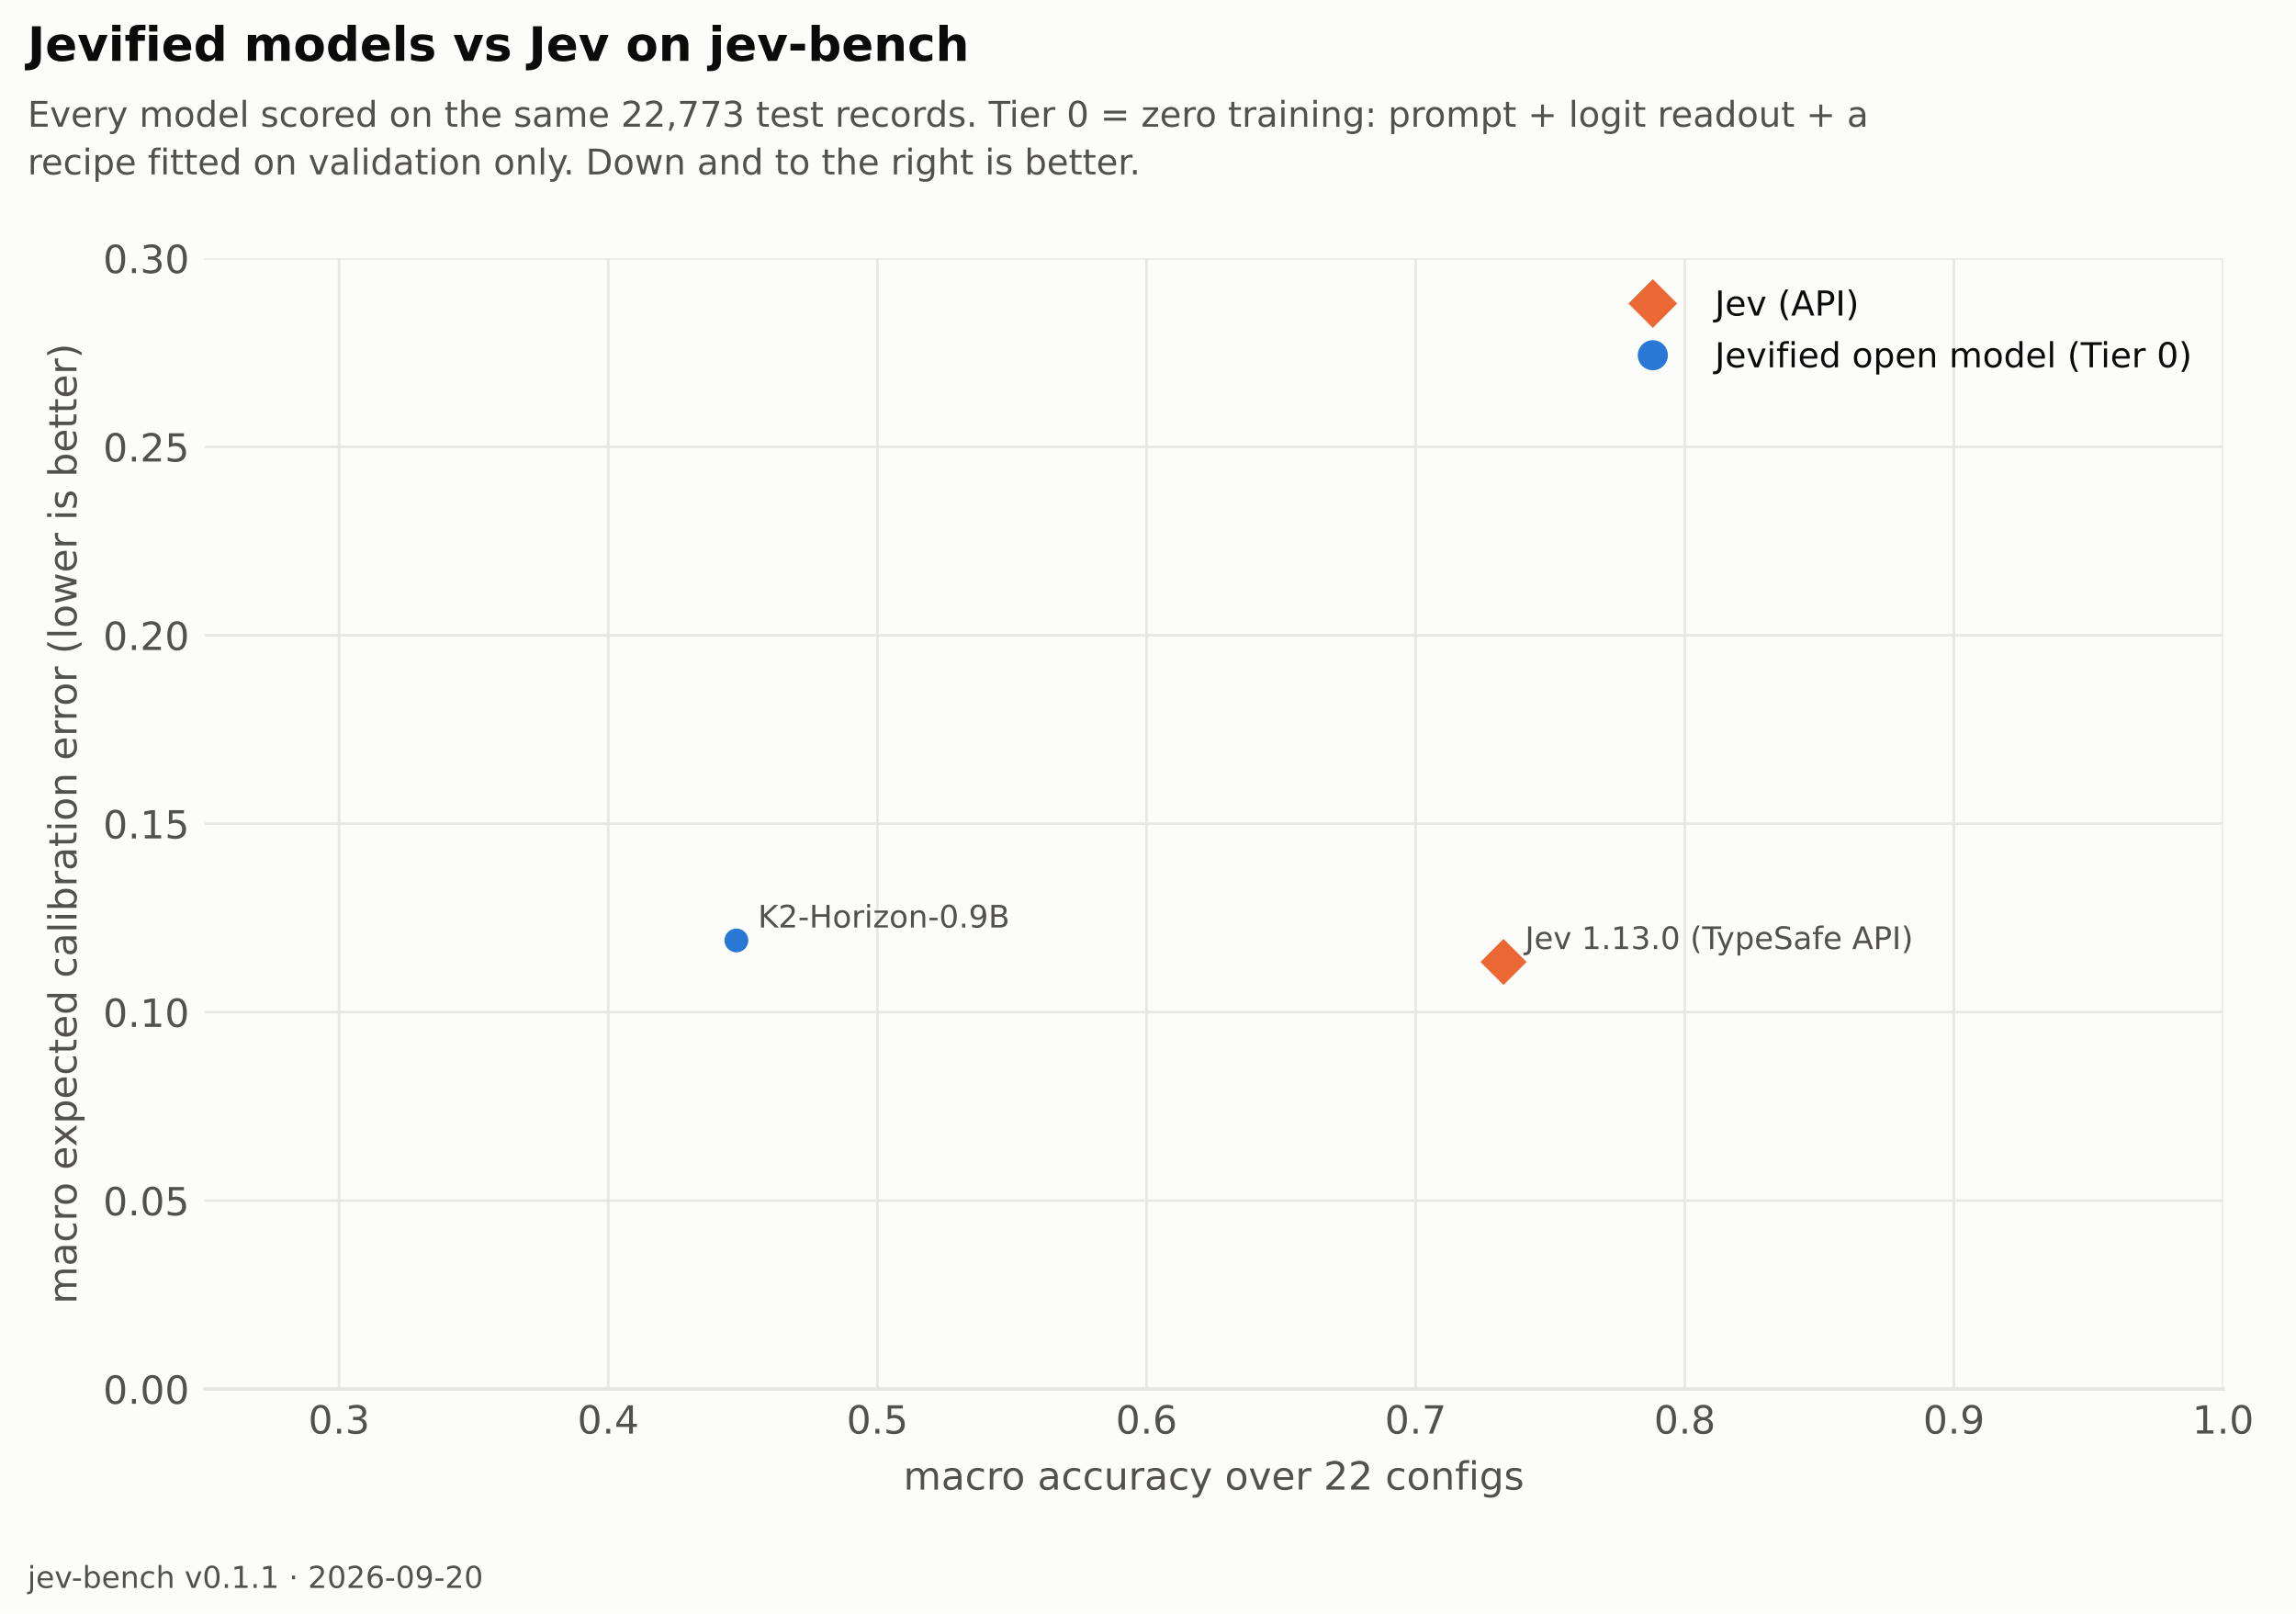
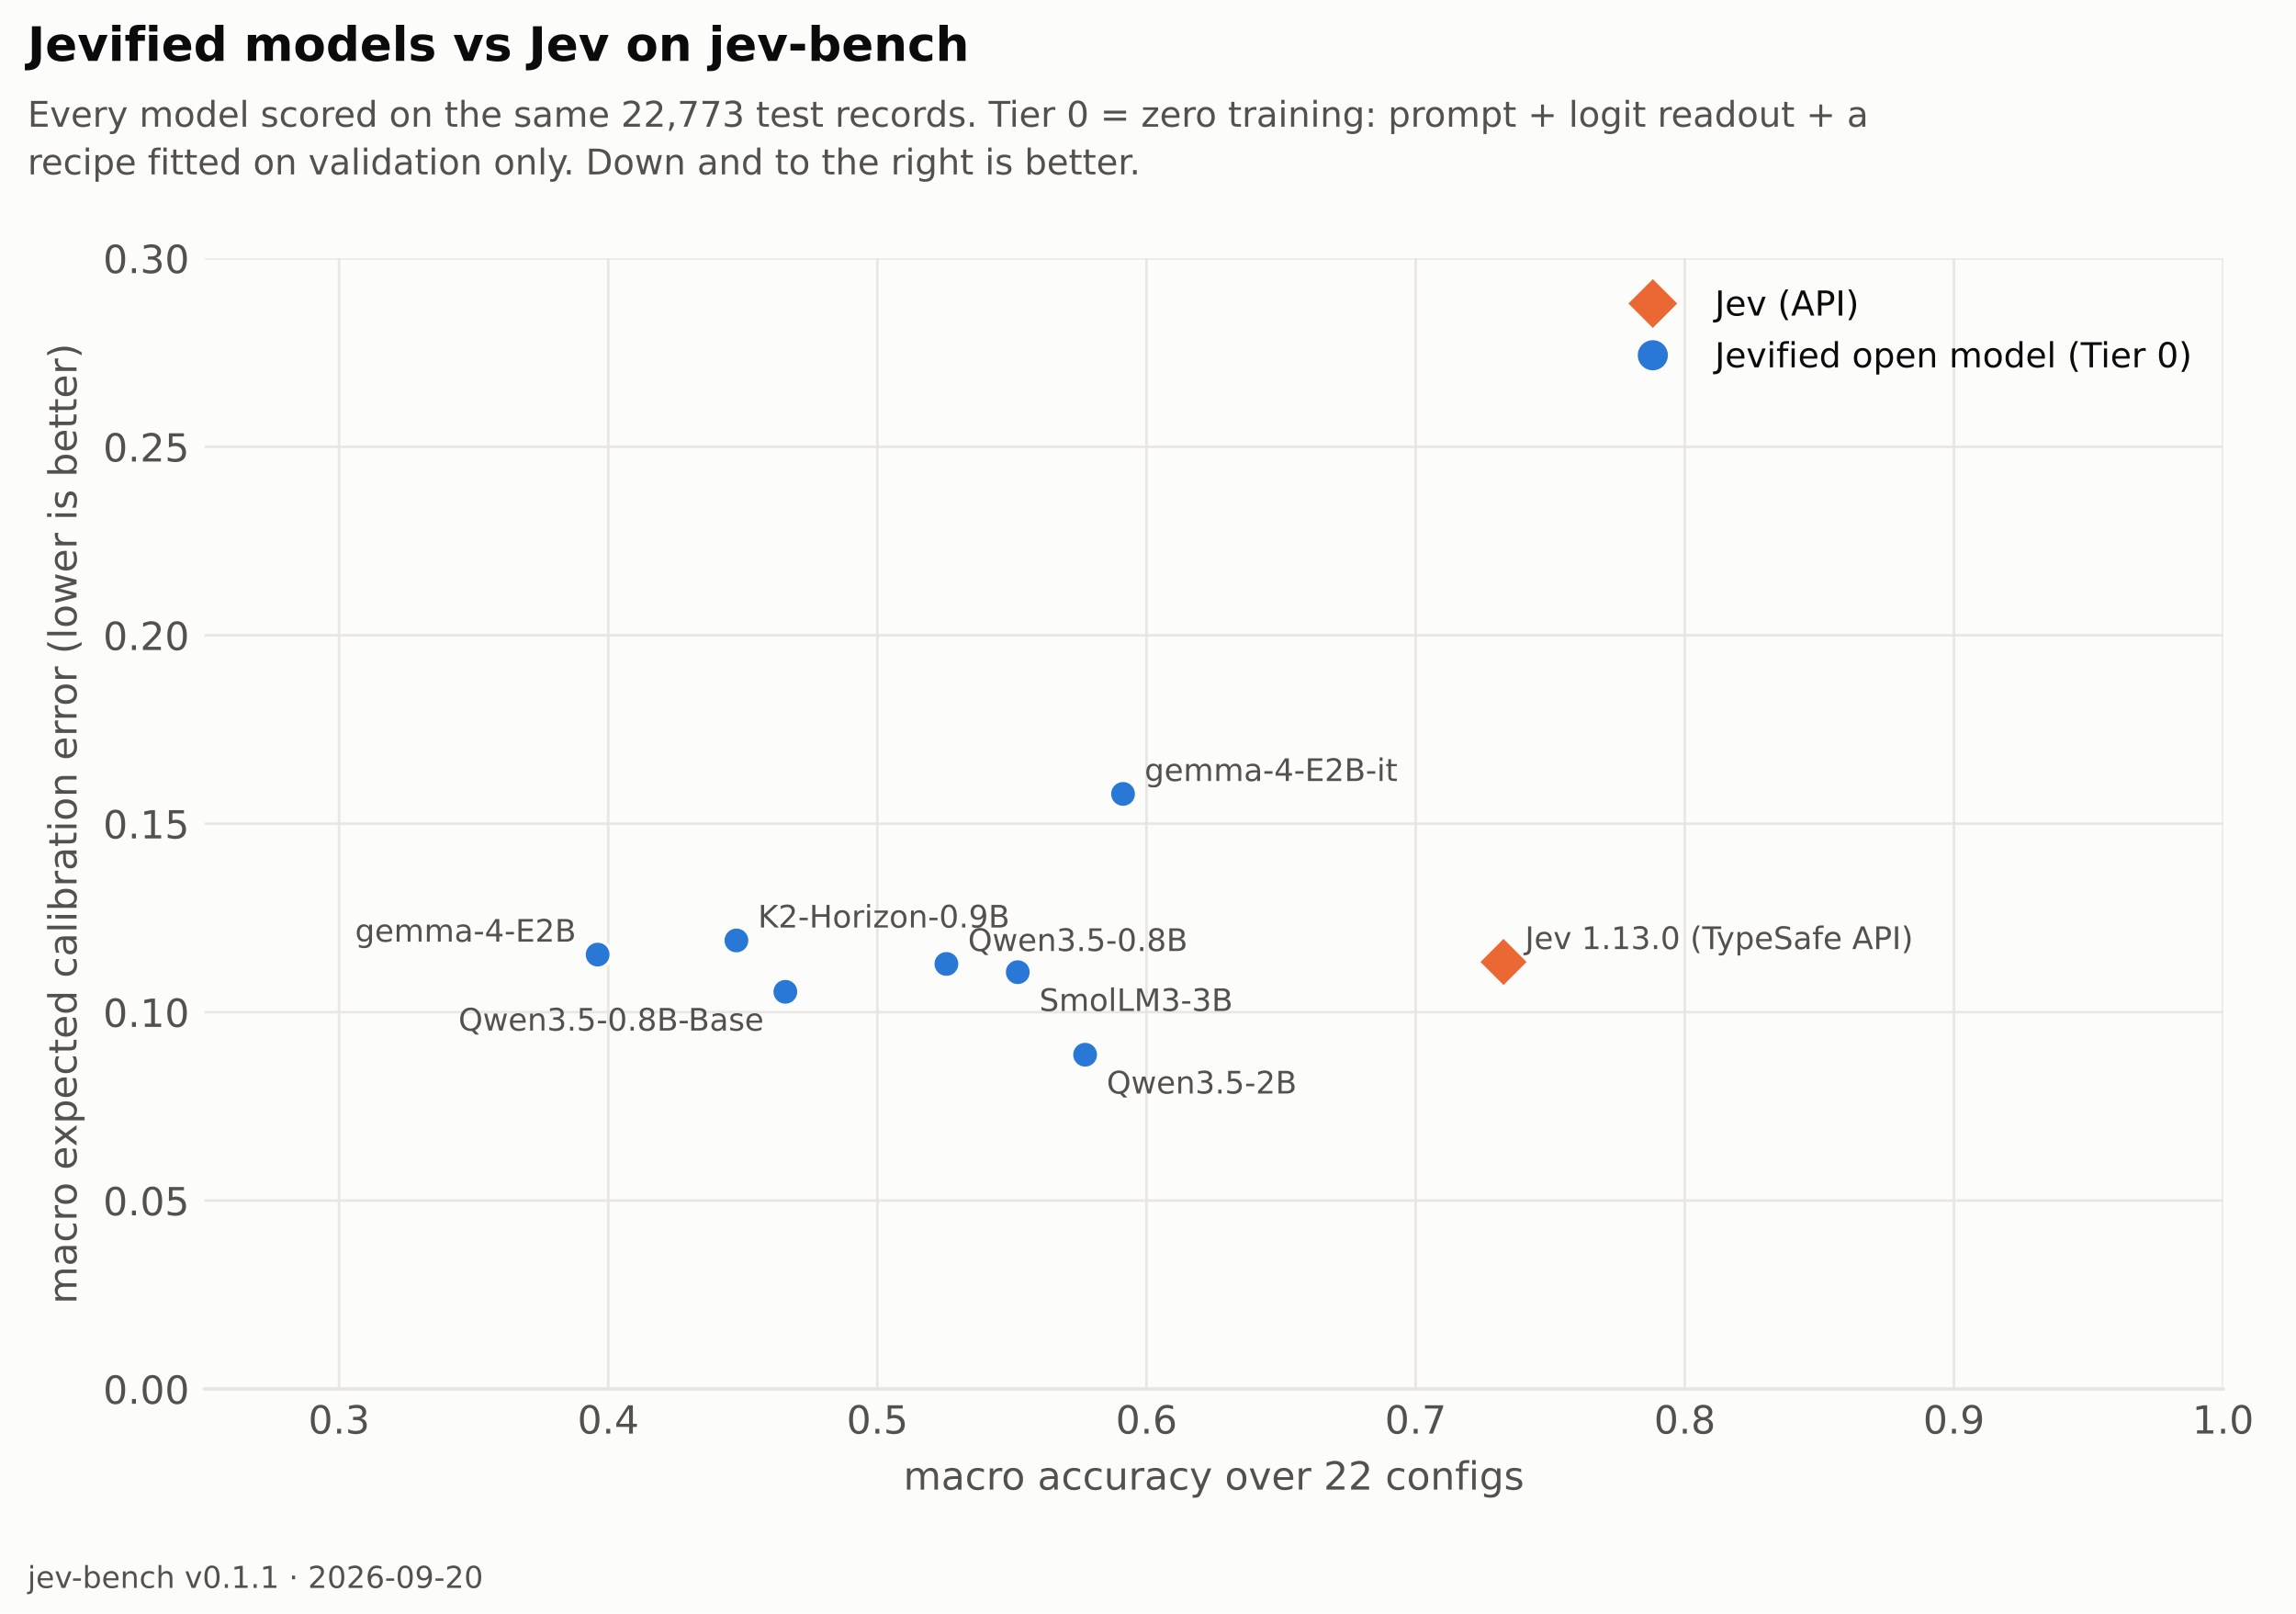
<svg xmlns="http://www.w3.org/2000/svg" xmlns:xlink="http://www.w3.org/1999/xlink" width="532.8pt" height="374.4pt" viewBox="0 0 532.8 374.4" version="1.1">
  <defs>
    <style type="text/css">*{stroke-linejoin: round; stroke-linecap: butt}</style>
  </defs>
  <g id="figure_1">
    <g id="patch_1">
      <path d="M 0 374.4  L 532.8 374.4  L 532.8 0  L 0 0  z " style="fill: #fcfcfb" />
    </g>
    <g id="axes_1">
      <g id="patch_2">
        <path d="M 47.462 322.258  L 515.88 322.258  L 515.88 59.939  L 47.462 59.939  z " style="fill: #fcfcfb" />
      </g>
      <g id="matplotlib.axis_1">
        <g id="xtick_1">
          <g id="line2d_1">
-             <path d="M 78.69 322.258  L 78.69 59.939  " clip-path="url(#pd277beba91)" style="fill: none; stroke: #e6e5e1; stroke-opacity: 0.9; stroke-width: 0.6; stroke-linecap: square" />
+             <path d="M 78.69 322.258  L 78.69 59.939  " clip-path="url(#pa7c979b024)" style="fill: none; stroke: #e6e5e1; stroke-opacity: 0.9; stroke-width: 0.6; stroke-linecap: square" />
          </g>
          <g id="line2d_2" />
          <g id="text_1">
            <text style="font-size: 9px; font-family: 'DejaVu Sans'; text-anchor: middle; fill: #52514e" x="78.69" y="332.596" transform="rotate(-0 78.68997 332.5958)">0.3</text>
          </g>
        </g>
        <g id="xtick_2">
          <g id="line2d_3">
-             <path d="M 141.146 322.258  L 141.146 59.939  " clip-path="url(#pd277beba91)" style="fill: none; stroke: #e6e5e1; stroke-opacity: 0.9; stroke-width: 0.6; stroke-linecap: square" />
+             <path d="M 141.146 322.258  L 141.146 59.939  " clip-path="url(#pa7c979b024)" style="fill: none; stroke: #e6e5e1; stroke-opacity: 0.9; stroke-width: 0.6; stroke-linecap: square" />
          </g>
          <g id="line2d_4" />
          <g id="text_2">
            <text style="font-size: 9px; font-family: 'DejaVu Sans'; text-anchor: middle; fill: #52514e" x="141.146" y="332.596" transform="rotate(-0 141.1457 332.5958)">0.4</text>
          </g>
        </g>
        <g id="xtick_3">
          <g id="line2d_5">
-             <path d="M 203.601 322.258  L 203.601 59.939  " clip-path="url(#pd277beba91)" style="fill: none; stroke: #e6e5e1; stroke-opacity: 0.9; stroke-width: 0.6; stroke-linecap: square" />
+             <path d="M 203.601 322.258  L 203.601 59.939  " clip-path="url(#pa7c979b024)" style="fill: none; stroke: #e6e5e1; stroke-opacity: 0.9; stroke-width: 0.6; stroke-linecap: square" />
          </g>
          <g id="line2d_6" />
          <g id="text_3">
            <text style="font-size: 9px; font-family: 'DejaVu Sans'; text-anchor: middle; fill: #52514e" x="203.601" y="332.596" transform="rotate(-0 203.6014 332.5958)">0.5</text>
          </g>
        </g>
        <g id="xtick_4">
          <g id="line2d_7">
-             <path d="M 266.057 322.258  L 266.057 59.939  " clip-path="url(#pd277beba91)" style="fill: none; stroke: #e6e5e1; stroke-opacity: 0.9; stroke-width: 0.6; stroke-linecap: square" />
+             <path d="M 266.057 322.258  L 266.057 59.939  " clip-path="url(#pa7c979b024)" style="fill: none; stroke: #e6e5e1; stroke-opacity: 0.9; stroke-width: 0.6; stroke-linecap: square" />
          </g>
          <g id="line2d_8" />
          <g id="text_4">
            <text style="font-size: 9px; font-family: 'DejaVu Sans'; text-anchor: middle; fill: #52514e" x="266.057" y="332.596" transform="rotate(-0 266.0571 332.5958)">0.6</text>
          </g>
        </g>
        <g id="xtick_5">
          <g id="line2d_9">
-             <path d="M 328.513 322.258  L 328.513 59.939  " clip-path="url(#pd277beba91)" style="fill: none; stroke: #e6e5e1; stroke-opacity: 0.9; stroke-width: 0.6; stroke-linecap: square" />
+             <path d="M 328.513 322.258  L 328.513 59.939  " clip-path="url(#pa7c979b024)" style="fill: none; stroke: #e6e5e1; stroke-opacity: 0.9; stroke-width: 0.6; stroke-linecap: square" />
          </g>
          <g id="line2d_10" />
          <g id="text_5">
            <text style="font-size: 9px; font-family: 'DejaVu Sans'; text-anchor: middle; fill: #52514e" x="328.513" y="332.596" transform="rotate(-0 328.5128 332.5958)">0.7</text>
          </g>
        </g>
        <g id="xtick_6">
          <g id="line2d_11">
-             <path d="M 390.969 322.258  L 390.969 59.939  " clip-path="url(#pd277beba91)" style="fill: none; stroke: #e6e5e1; stroke-opacity: 0.9; stroke-width: 0.6; stroke-linecap: square" />
+             <path d="M 390.969 322.258  L 390.969 59.939  " clip-path="url(#pa7c979b024)" style="fill: none; stroke: #e6e5e1; stroke-opacity: 0.9; stroke-width: 0.6; stroke-linecap: square" />
          </g>
          <g id="line2d_12" />
          <g id="text_6">
            <text style="font-size: 9px; font-family: 'DejaVu Sans'; text-anchor: middle; fill: #52514e" x="390.969" y="332.596" transform="rotate(-0 390.9686 332.5958)">0.8</text>
          </g>
        </g>
        <g id="xtick_7">
          <g id="line2d_13">
-             <path d="M 453.424 322.258  L 453.424 59.939  " clip-path="url(#pd277beba91)" style="fill: none; stroke: #e6e5e1; stroke-opacity: 0.9; stroke-width: 0.6; stroke-linecap: square" />
+             <path d="M 453.424 322.258  L 453.424 59.939  " clip-path="url(#pa7c979b024)" style="fill: none; stroke: #e6e5e1; stroke-opacity: 0.9; stroke-width: 0.6; stroke-linecap: square" />
          </g>
          <g id="line2d_14" />
          <g id="text_7">
            <text style="font-size: 9px; font-family: 'DejaVu Sans'; text-anchor: middle; fill: #52514e" x="453.424" y="332.596" transform="rotate(-0 453.4243 332.5958)">0.9</text>
          </g>
        </g>
        <g id="xtick_8">
          <g id="line2d_15">
-             <path d="M 515.88 322.258  L 515.88 59.939  " clip-path="url(#pd277beba91)" style="fill: none; stroke: #e6e5e1; stroke-opacity: 0.9; stroke-width: 0.6; stroke-linecap: square" />
+             <path d="M 515.88 322.258  L 515.88 59.939  " clip-path="url(#pa7c979b024)" style="fill: none; stroke: #e6e5e1; stroke-opacity: 0.9; stroke-width: 0.6; stroke-linecap: square" />
          </g>
          <g id="line2d_16" />
          <g id="text_8">
            <text style="font-size: 9px; font-family: 'DejaVu Sans'; text-anchor: middle; fill: #52514e" x="515.88" y="332.596" transform="rotate(-0 515.88 332.5958)">1.0</text>
          </g>
        </g>
        <g id="text_9">
          <text style="font-size: 9px; font-family: 'DejaVu Sans'; text-anchor: middle; fill: #52514e" x="281.671" y="345.596" transform="rotate(-0 281.6711 345.5965)">macro accuracy over 22 configs</text>
        </g>
      </g>
      <g id="matplotlib.axis_2">
        <g id="ytick_1">
          <g id="line2d_17">
-             <path d="M 47.462 322.258  L 515.88 322.258  " clip-path="url(#pd277beba91)" style="fill: none; stroke: #e6e5e1; stroke-opacity: 0.9; stroke-width: 0.6; stroke-linecap: square" />
+             <path d="M 47.462 322.258  L 515.88 322.258  " clip-path="url(#pa7c979b024)" style="fill: none; stroke: #e6e5e1; stroke-opacity: 0.9; stroke-width: 0.6; stroke-linecap: square" />
          </g>
          <g id="line2d_18" />
          <g id="text_10">
            <text style="font-size: 9px; font-family: 'DejaVu Sans'; text-anchor: end; fill: #52514e" x="43.962" y="325.677" transform="rotate(-0 43.96211 325.6768)">0.00</text>
          </g>
        </g>
        <g id="ytick_2">
          <g id="line2d_19">
-             <path d="M 47.462 278.538  L 515.88 278.538  " clip-path="url(#pd277beba91)" style="fill: none; stroke: #e6e5e1; stroke-opacity: 0.9; stroke-width: 0.6; stroke-linecap: square" />
+             <path d="M 47.462 278.538  L 515.88 278.538  " clip-path="url(#pa7c979b024)" style="fill: none; stroke: #e6e5e1; stroke-opacity: 0.9; stroke-width: 0.6; stroke-linecap: square" />
          </g>
          <g id="line2d_20" />
          <g id="text_11">
            <text style="font-size: 9px; font-family: 'DejaVu Sans'; text-anchor: end; fill: #52514e" x="43.962" y="281.957" transform="rotate(-0 43.96211 281.957)">0.05</text>
          </g>
        </g>
        <g id="ytick_3">
          <g id="line2d_21">
-             <path d="M 47.462 234.818  L 515.88 234.818  " clip-path="url(#pd277beba91)" style="fill: none; stroke: #e6e5e1; stroke-opacity: 0.9; stroke-width: 0.6; stroke-linecap: square" />
+             <path d="M 47.462 234.818  L 515.88 234.818  " clip-path="url(#pa7c979b024)" style="fill: none; stroke: #e6e5e1; stroke-opacity: 0.9; stroke-width: 0.6; stroke-linecap: square" />
          </g>
          <g id="line2d_22" />
          <g id="text_12">
            <text style="font-size: 9px; font-family: 'DejaVu Sans'; text-anchor: end; fill: #52514e" x="43.962" y="238.237" transform="rotate(-0 43.96211 238.2372)">0.10</text>
          </g>
        </g>
        <g id="ytick_4">
          <g id="line2d_23">
-             <path d="M 47.462 191.098  L 515.88 191.098  " clip-path="url(#pd277beba91)" style="fill: none; stroke: #e6e5e1; stroke-opacity: 0.9; stroke-width: 0.6; stroke-linecap: square" />
+             <path d="M 47.462 191.098  L 515.88 191.098  " clip-path="url(#pa7c979b024)" style="fill: none; stroke: #e6e5e1; stroke-opacity: 0.9; stroke-width: 0.6; stroke-linecap: square" />
          </g>
          <g id="line2d_24" />
          <g id="text_13">
            <text style="font-size: 9px; font-family: 'DejaVu Sans'; text-anchor: end; fill: #52514e" x="43.962" y="194.517" transform="rotate(-0 43.96211 194.5174)">0.15</text>
          </g>
        </g>
        <g id="ytick_5">
          <g id="line2d_25">
-             <path d="M 47.462 147.379  L 515.88 147.379  " clip-path="url(#pd277beba91)" style="fill: none; stroke: #e6e5e1; stroke-opacity: 0.9; stroke-width: 0.6; stroke-linecap: square" />
+             <path d="M 47.462 147.379  L 515.88 147.379  " clip-path="url(#pa7c979b024)" style="fill: none; stroke: #e6e5e1; stroke-opacity: 0.9; stroke-width: 0.6; stroke-linecap: square" />
          </g>
          <g id="line2d_26" />
          <g id="text_14">
            <text style="font-size: 9px; font-family: 'DejaVu Sans'; text-anchor: end; fill: #52514e" x="43.962" y="150.798" transform="rotate(-0 43.96211 150.7975)">0.20</text>
          </g>
        </g>
        <g id="ytick_6">
          <g id="line2d_27">
-             <path d="M 47.462 103.659  L 515.88 103.659  " clip-path="url(#pd277beba91)" style="fill: none; stroke: #e6e5e1; stroke-opacity: 0.9; stroke-width: 0.6; stroke-linecap: square" />
+             <path d="M 47.462 103.659  L 515.88 103.659  " clip-path="url(#pa7c979b024)" style="fill: none; stroke: #e6e5e1; stroke-opacity: 0.9; stroke-width: 0.6; stroke-linecap: square" />
          </g>
          <g id="line2d_28" />
          <g id="text_15">
            <text style="font-size: 9px; font-family: 'DejaVu Sans'; text-anchor: end; fill: #52514e" x="43.962" y="107.078" transform="rotate(-0 43.96211 107.0777)">0.25</text>
          </g>
        </g>
        <g id="ytick_7">
          <g id="line2d_29">
-             <path d="M 47.462 59.939  L 515.88 59.939  " clip-path="url(#pd277beba91)" style="fill: none; stroke: #e6e5e1; stroke-opacity: 0.9; stroke-width: 0.6; stroke-linecap: square" />
+             <path d="M 47.462 59.939  L 515.88 59.939  " clip-path="url(#pa7c979b024)" style="fill: none; stroke: #e6e5e1; stroke-opacity: 0.9; stroke-width: 0.6; stroke-linecap: square" />
          </g>
          <g id="line2d_30" />
          <g id="text_16">
            <text style="font-size: 9px; font-family: 'DejaVu Sans'; text-anchor: end; fill: #52514e" x="43.962" y="63.358" transform="rotate(-0 43.96211 63.35789)">0.30</text>
          </g>
        </g>
        <g id="text_17">
          <text style="font-size: 9px; font-family: 'DejaVu Sans'; text-anchor: middle; fill: #52514e" x="17.761" y="191.098" transform="rotate(-90 17.76094 191.0984)">macro expected calibration error (lower is better)</text>
        </g>
      </g>
      <g id="patch_3">
        <path d="M 47.462 322.258  L 515.88 322.258  " style="fill: none; stroke: #e6e5e1; stroke-width: 0.8; stroke-linejoin: miter; stroke-linecap: square" />
      </g>
      <g id="PathCollection_1">
        <defs>
-           <path id="m05378e06ce" d="M 0 5.916  L 5.916 0  L 0 -5.916  L -5.916 0  z " style="stroke: #fcfcfb; stroke-width: 0.8" />
+           <path id="maa17034c4a" d="M 0 5.916  L 5.916 0  L 0 -5.916  L -5.916 0  z " style="stroke: #fcfcfb; stroke-width: 0.8" />
        </defs>
-         <g clip-path="url(#pd277beba91)">
-           <use xlink:href="#m05378e06ce" x="348.901" y="223.178" style="fill: #eb6834; stroke: #fcfcfb; stroke-width: 0.8" />
+         <g clip-path="url(#pa7c979b024)">
+           <use xlink:href="#maa17034c4a" x="348.901" y="223.178" style="fill: #eb6834; stroke: #fcfcfb; stroke-width: 0.8" />
        </g>
      </g>
      <g id="PathCollection_2">
        <defs>
-           <path id="m5d205f6822" d="M 0 3.162  C 0.839 3.162 1.643 2.829 2.236 2.236  C 2.829 1.643 3.162 0.839 3.162 0  C 3.162 -0.839 2.829 -1.643 2.236 -2.236  C 1.643 -2.829 0.839 -3.162 0 -3.162  C -0.839 -3.162 -1.643 -2.829 -2.236 -2.236  C -2.829 -1.643 -3.162 -0.839 -3.162 0  C -3.162 0.839 -2.829 1.643 -2.236 2.236  C -1.643 2.829 -0.839 3.162 0 3.162  z " style="stroke: #fcfcfb; stroke-width: 0.8" />
+           <path id="ma00786bc31" d="M 0 3.162  C 0.839 3.162 1.643 2.829 2.236 2.236  C 2.829 1.643 3.162 0.839 3.162 0  C 3.162 -0.839 2.829 -1.643 2.236 -2.236  C 1.643 -2.829 0.839 -3.162 0 -3.162  C -0.839 -3.162 -1.643 -2.829 -2.236 -2.236  C -2.829 -1.643 -3.162 -0.839 -3.162 0  C -3.162 0.839 -2.829 1.643 -2.236 2.236  C -1.643 2.829 -0.839 3.162 0 3.162  z " style="stroke: #fcfcfb; stroke-width: 0.8" />
        </defs>
-         <g clip-path="url(#pd277beba91)">
-           <use xlink:href="#m5d205f6822" x="170.888" y="218.186" style="fill: #2a78d6; stroke: #fcfcfb; stroke-width: 0.8" />
+         <g clip-path="url(#pa7c979b024)">
+           <use xlink:href="#ma00786bc31" x="260.608" y="184.19" style="fill: #2a78d6; stroke: #fcfcfb; stroke-width: 0.8" />
+         </g>
+       </g>
+       <g id="PathCollection_3">
+         <g clip-path="url(#pa7c979b024)">
+           <use xlink:href="#ma00786bc31" x="251.808" y="244.694" style="fill: #2a78d6; stroke: #fcfcfb; stroke-width: 0.8" />
+         </g>
+       </g>
+       <g id="PathCollection_4">
+         <g clip-path="url(#pa7c979b024)">
+           <use xlink:href="#ma00786bc31" x="236.178" y="225.546" style="fill: #2a78d6; stroke: #fcfcfb; stroke-width: 0.8" />
+         </g>
+       </g>
+       <g id="PathCollection_5">
+         <g clip-path="url(#pa7c979b024)">
+           <use xlink:href="#ma00786bc31" x="219.617" y="223.634" style="fill: #2a78d6; stroke: #fcfcfb; stroke-width: 0.8" />
+         </g>
+       </g>
+       <g id="PathCollection_6">
+         <g clip-path="url(#pa7c979b024)">
+           <use xlink:href="#ma00786bc31" x="182.245" y="230.098" style="fill: #2a78d6; stroke: #fcfcfb; stroke-width: 0.8" />
+         </g>
+       </g>
+       <g id="PathCollection_7">
+         <g clip-path="url(#pa7c979b024)">
+           <use xlink:href="#ma00786bc31" x="170.888" y="218.186" style="fill: #2a78d6; stroke: #fcfcfb; stroke-width: 0.8" />
+         </g>
+       </g>
+       <g id="PathCollection_8">
+         <g clip-path="url(#pa7c979b024)">
+           <use xlink:href="#ma00786bc31" x="138.687" y="221.47" style="fill: #2a78d6; stroke: #fcfcfb; stroke-width: 0.8" />
        </g>
      </g>
      <g id="text_18">
+         <text style="font-size: 7.2px; font-family: 'DejaVu Sans'; text-anchor: end; fill: #52514e" x="133.687" y="218.47" transform="rotate(-0 133.6873 218.4698)">gemma-4-E2B</text>
+       </g>
+       <g id="text_19">
        <text style="font-size: 7.2px; font-family: 'DejaVu Sans'; text-anchor: start; fill: #52514e" x="175.888" y="215.186" transform="rotate(-0 175.8881 215.1857)">K2-Horizon-0.9B</text>
      </g>
-       <g id="text_19">
+       <g id="text_20">
+         <text style="font-size: 7.2px; font-family: 'DejaVu Sans'; text-anchor: end; fill: #52514e" x="177.245" y="239.098" transform="rotate(-0 177.2445 239.098)">Qwen3.5-0.8B-Base</text>
+       </g>
+       <g id="text_21">
+         <text style="font-size: 7.2px; font-family: 'DejaVu Sans'; text-anchor: start; fill: #52514e" x="224.617" y="220.634" transform="rotate(-0 224.6168 220.6342)">Qwen3.5-0.8B</text>
+       </g>
+       <g id="text_22">
+         <text style="font-size: 7.2px; font-family: 'DejaVu Sans'; text-anchor: start; fill: #52514e" x="241.178" y="234.546" transform="rotate(-0 241.178 234.5463)">SmolLM3-3B</text>
+       </g>
+       <g id="text_23">
+         <text style="font-size: 7.2px; font-family: 'DejaVu Sans'; text-anchor: start; fill: #52514e" x="256.808" y="253.694" transform="rotate(-0 256.8075 253.6938)">Qwen3.5-2B</text>
+       </g>
+       <g id="text_24">
+         <text style="font-size: 7.2px; font-family: 'DejaVu Sans'; text-anchor: start; fill: #52514e" x="265.608" y="181.19" transform="rotate(-0 265.6081 181.1901)">gemma-4-E2B-it</text>
+       </g>
+       <g id="text_25">
        <text style="font-size: 7.2px; font-family: 'DejaVu Sans'; text-anchor: start; fill: #52514e" x="353.901" y="220.178" transform="rotate(-0 353.9007 220.1784)">Jev 1.13.0 (TypeSafe API)</text>
      </g>
      <g id="legend_1">
        <g id="line2d_31">
          <path d="M 375.546 70.418  L 383.546 70.418  L 391.546 70.418  " style="fill: none" />
          <defs>
-             <path id="m6d49c01180" d="M 0 4.95  L 4.95 0  L 0 -4.95  L -4.95 0  z " style="stroke: #eb6834; stroke-linejoin: miter" />
+             <path id="m9add9dcc37" d="M 0 4.95  L 4.95 0  L 0 -4.95  L -4.95 0  z " style="stroke: #eb6834; stroke-linejoin: miter" />
          </defs>
          <g>
-             <use xlink:href="#m6d49c01180" x="383.546" y="70.418" style="fill: #eb6834; stroke: #eb6834; stroke-linejoin: miter" />
-           </g>
-         </g>
-         <g id="text_20">
+             <use xlink:href="#m9add9dcc37" x="383.546" y="70.418" style="fill: #eb6834; stroke: #eb6834; stroke-linejoin: miter" />
+           </g>
+         </g>
+         <g id="text_26">
          <text style="font-size: 8px; font-family: 'DejaVu Sans'; text-anchor: start; fill: #0b0b0b" x="397.946" y="73.218" transform="rotate(-0 397.9463 73.2177)">Jev (API)</text>
        </g>
        <g id="line2d_32">
          <path d="M 375.546 82.418  L 383.546 82.418  L 391.546 82.418  " style="fill: none" />
          <defs>
-             <path id="m10cd146e2a" d="M 0 3  C 0.796 3 1.559 2.684 2.121 2.121  C 2.684 1.559 3 0.796 3 0  C 3 -0.796 2.684 -1.559 2.121 -2.121  C 1.559 -2.684 0.796 -3 0 -3  C -0.796 -3 -1.559 -2.684 -2.121 -2.121  C -2.684 -1.559 -3 -0.796 -3 0  C -3 0.796 -2.684 1.559 -2.121 2.121  C -1.559 2.684 -0.796 3 0 3  z " style="stroke: #2a78d6" />
+             <path id="m6f20e405a4" d="M 0 3  C 0.796 3 1.559 2.684 2.121 2.121  C 2.684 1.559 3 0.796 3 0  C 3 -0.796 2.684 -1.559 2.121 -2.121  C 1.559 -2.684 0.796 -3 0 -3  C -0.796 -3 -1.559 -2.684 -2.121 -2.121  C -2.684 -1.559 -3 -0.796 -3 0  C -3 0.796 -2.684 1.559 -2.121 2.121  C -1.559 2.684 -0.796 3 0 3  z " style="stroke: #2a78d6" />
          </defs>
          <g>
-             <use xlink:href="#m10cd146e2a" x="383.546" y="82.418" style="fill: #2a78d6; stroke: #2a78d6" />
-           </g>
-         </g>
-         <g id="text_21">
+             <use xlink:href="#m6f20e405a4" x="383.546" y="82.418" style="fill: #2a78d6; stroke: #2a78d6" />
+           </g>
+         </g>
+         <g id="text_27">
          <text style="font-size: 8px; font-family: 'DejaVu Sans'; text-anchor: start; fill: #0b0b0b" x="397.946" y="85.218" transform="rotate(-0 397.9463 85.21832)">Jevified open model (Tier 0)</text>
        </g>
      </g>
    </g>
-     <g id="text_22">
+     <g id="text_28">
      <text style="font-weight: 600; font-size: 11px; font-family: 'DejaVu Sans'; text-anchor: start; fill: #0b0b0b" x="6.394" y="14.118" transform="rotate(-0 6.3936 14.11828)">Jevified models vs Jev on jev-bench</text>
    </g>
-     <g id="text_23">
+     <g id="text_29">
      <text style="font-size: 8.2px; font-family: 'DejaVu Sans'; fill: #52514e" transform="translate(6.3936 29.39769)">Every model scored on the same 22,773 test records. Tier 0 = zero training: prompt + logit readout + a</text>
      <text style="font-size: 8.2px; font-family: 'DejaVu Sans'; fill: #52514e" transform="translate(6.3936 40.46769)">recipe fitted on validation only. Down and to the right is better.</text>
    </g>
-     <g id="text_24">
+     <g id="text_30">
      <text style="font-size: 7px; font-family: 'DejaVu Sans'; text-anchor: start; fill: #52514e" x="6.394" y="368.398" transform="rotate(-0 6.3936 368.3984)">jev-bench v0.1.1 · 2026-09-20</text>
    </g>
  </g>
  <defs>
-     <clipPath id="pd277beba91">
+     <clipPath id="pa7c979b024">
      <rect x="47.462" y="59.939" width="468.418" height="262.319" />
    </clipPath>
  </defs>
</svg>
